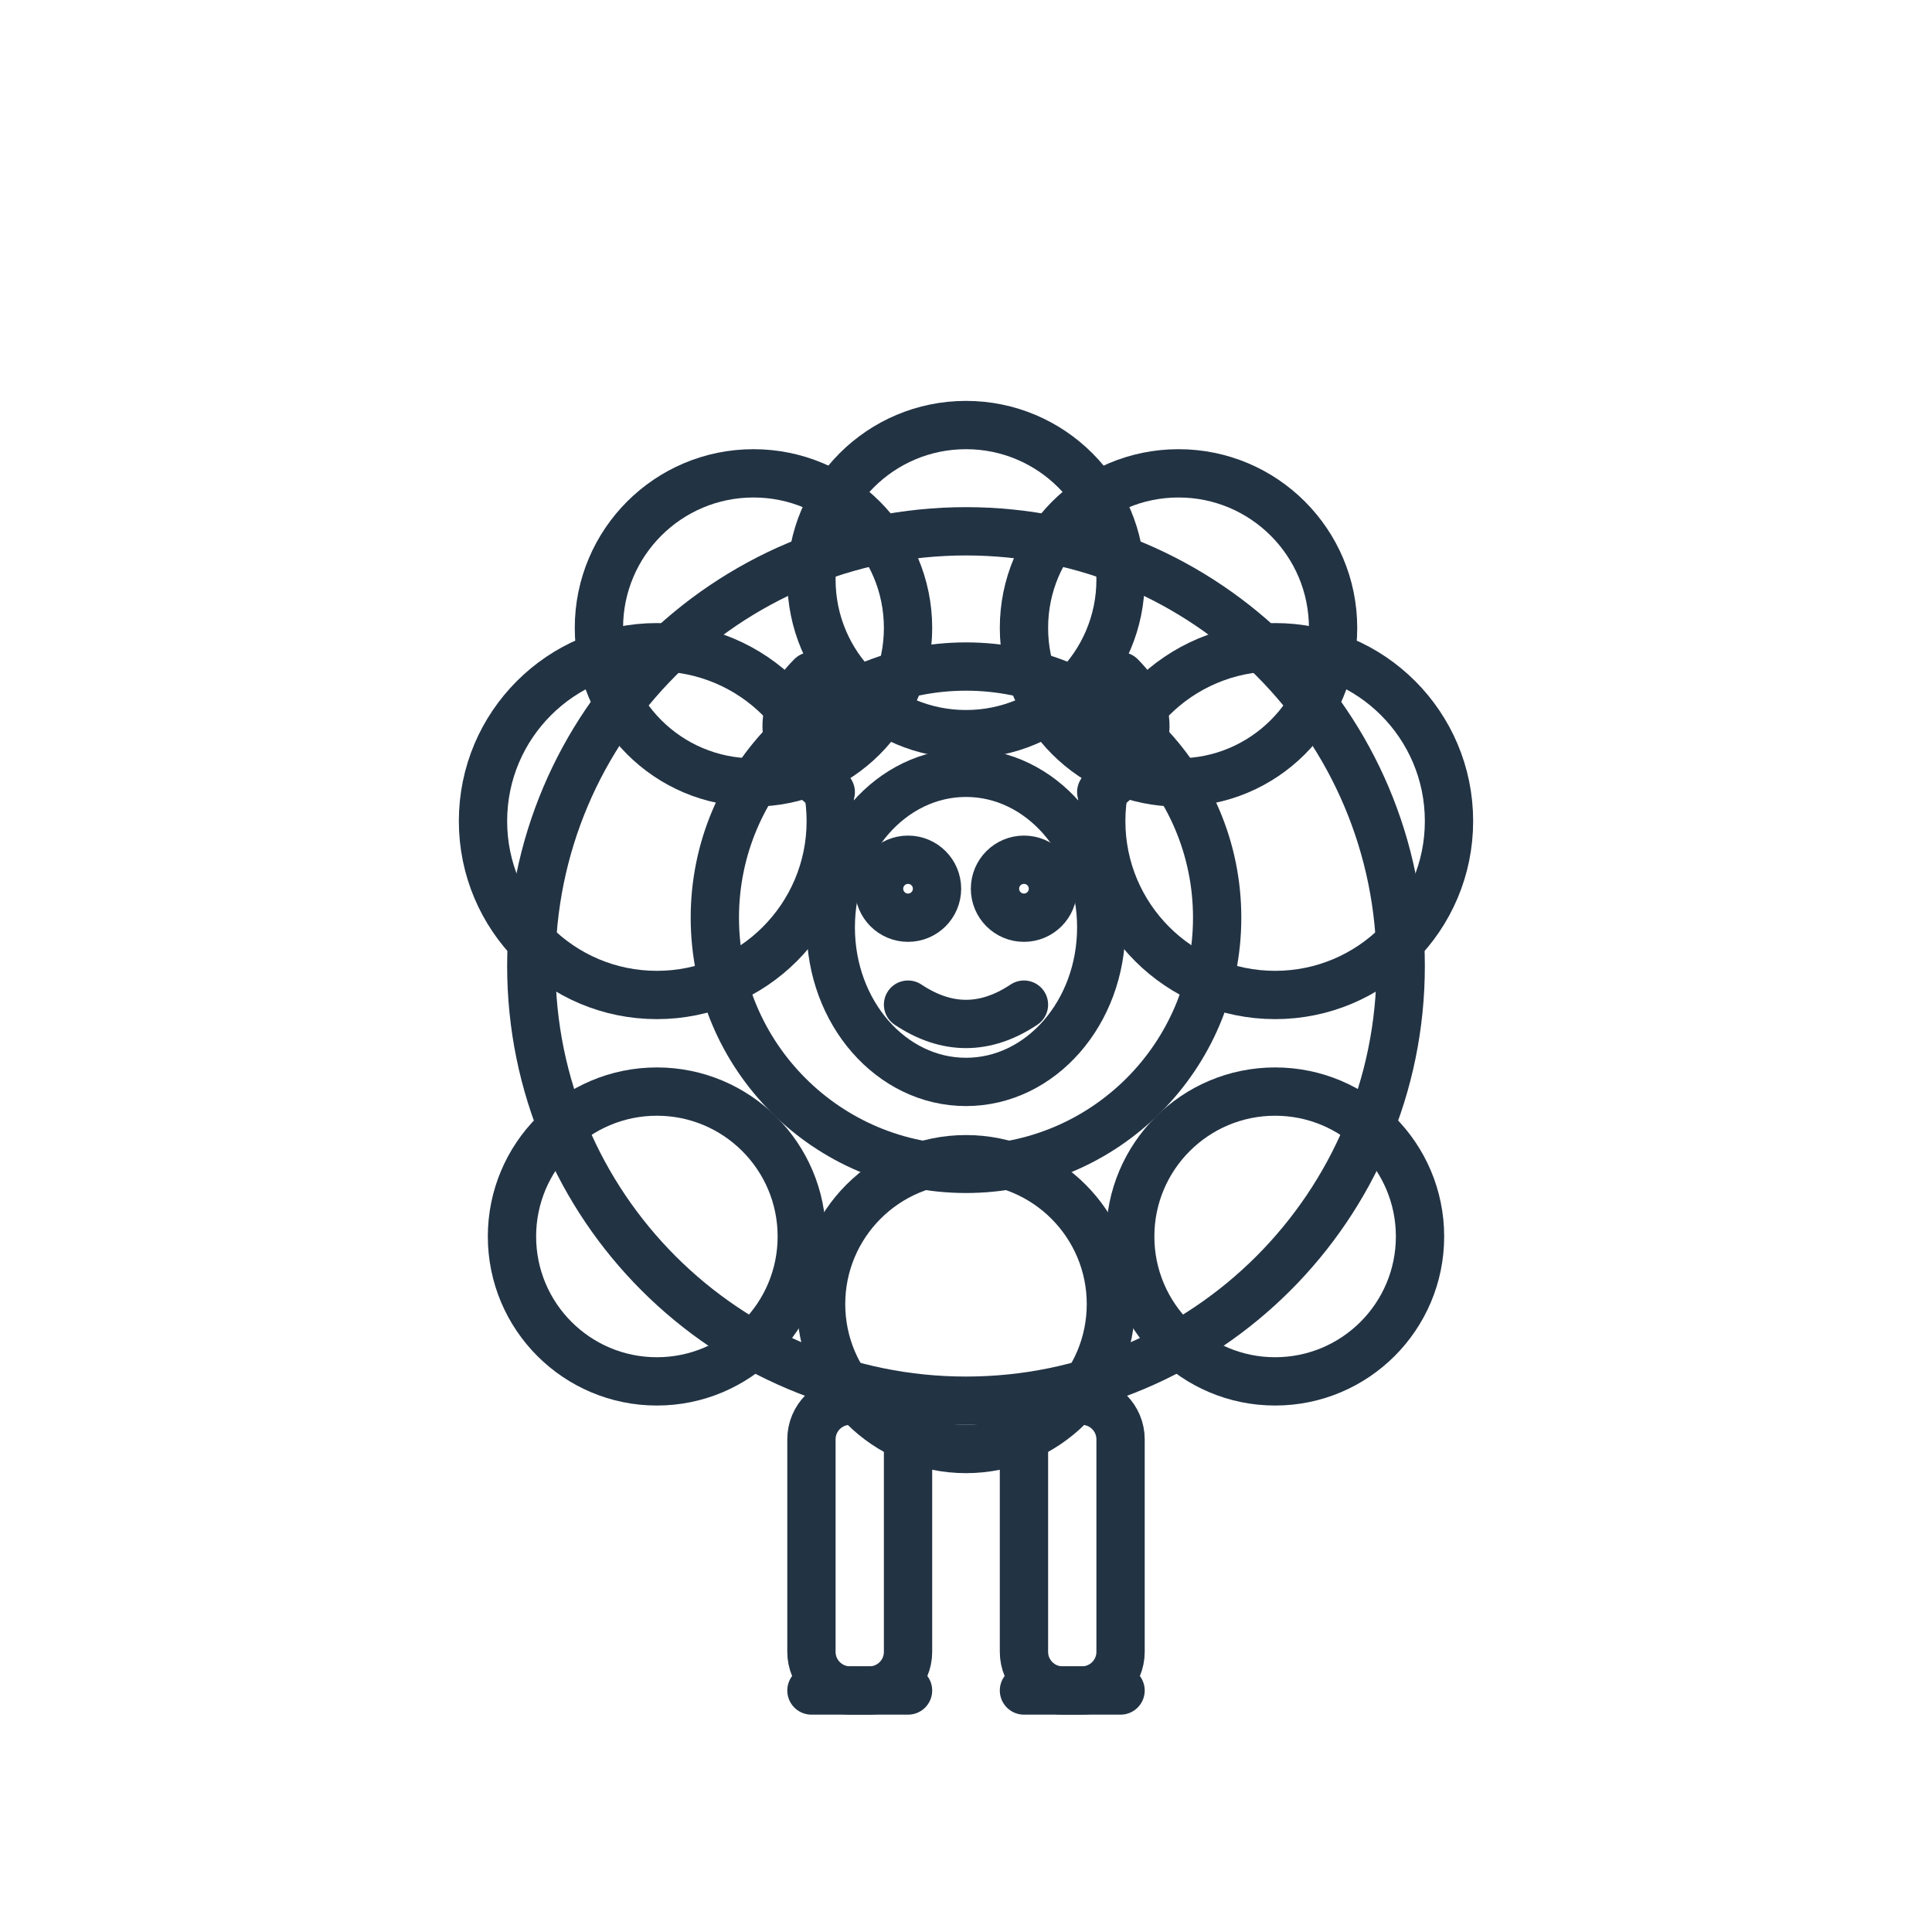
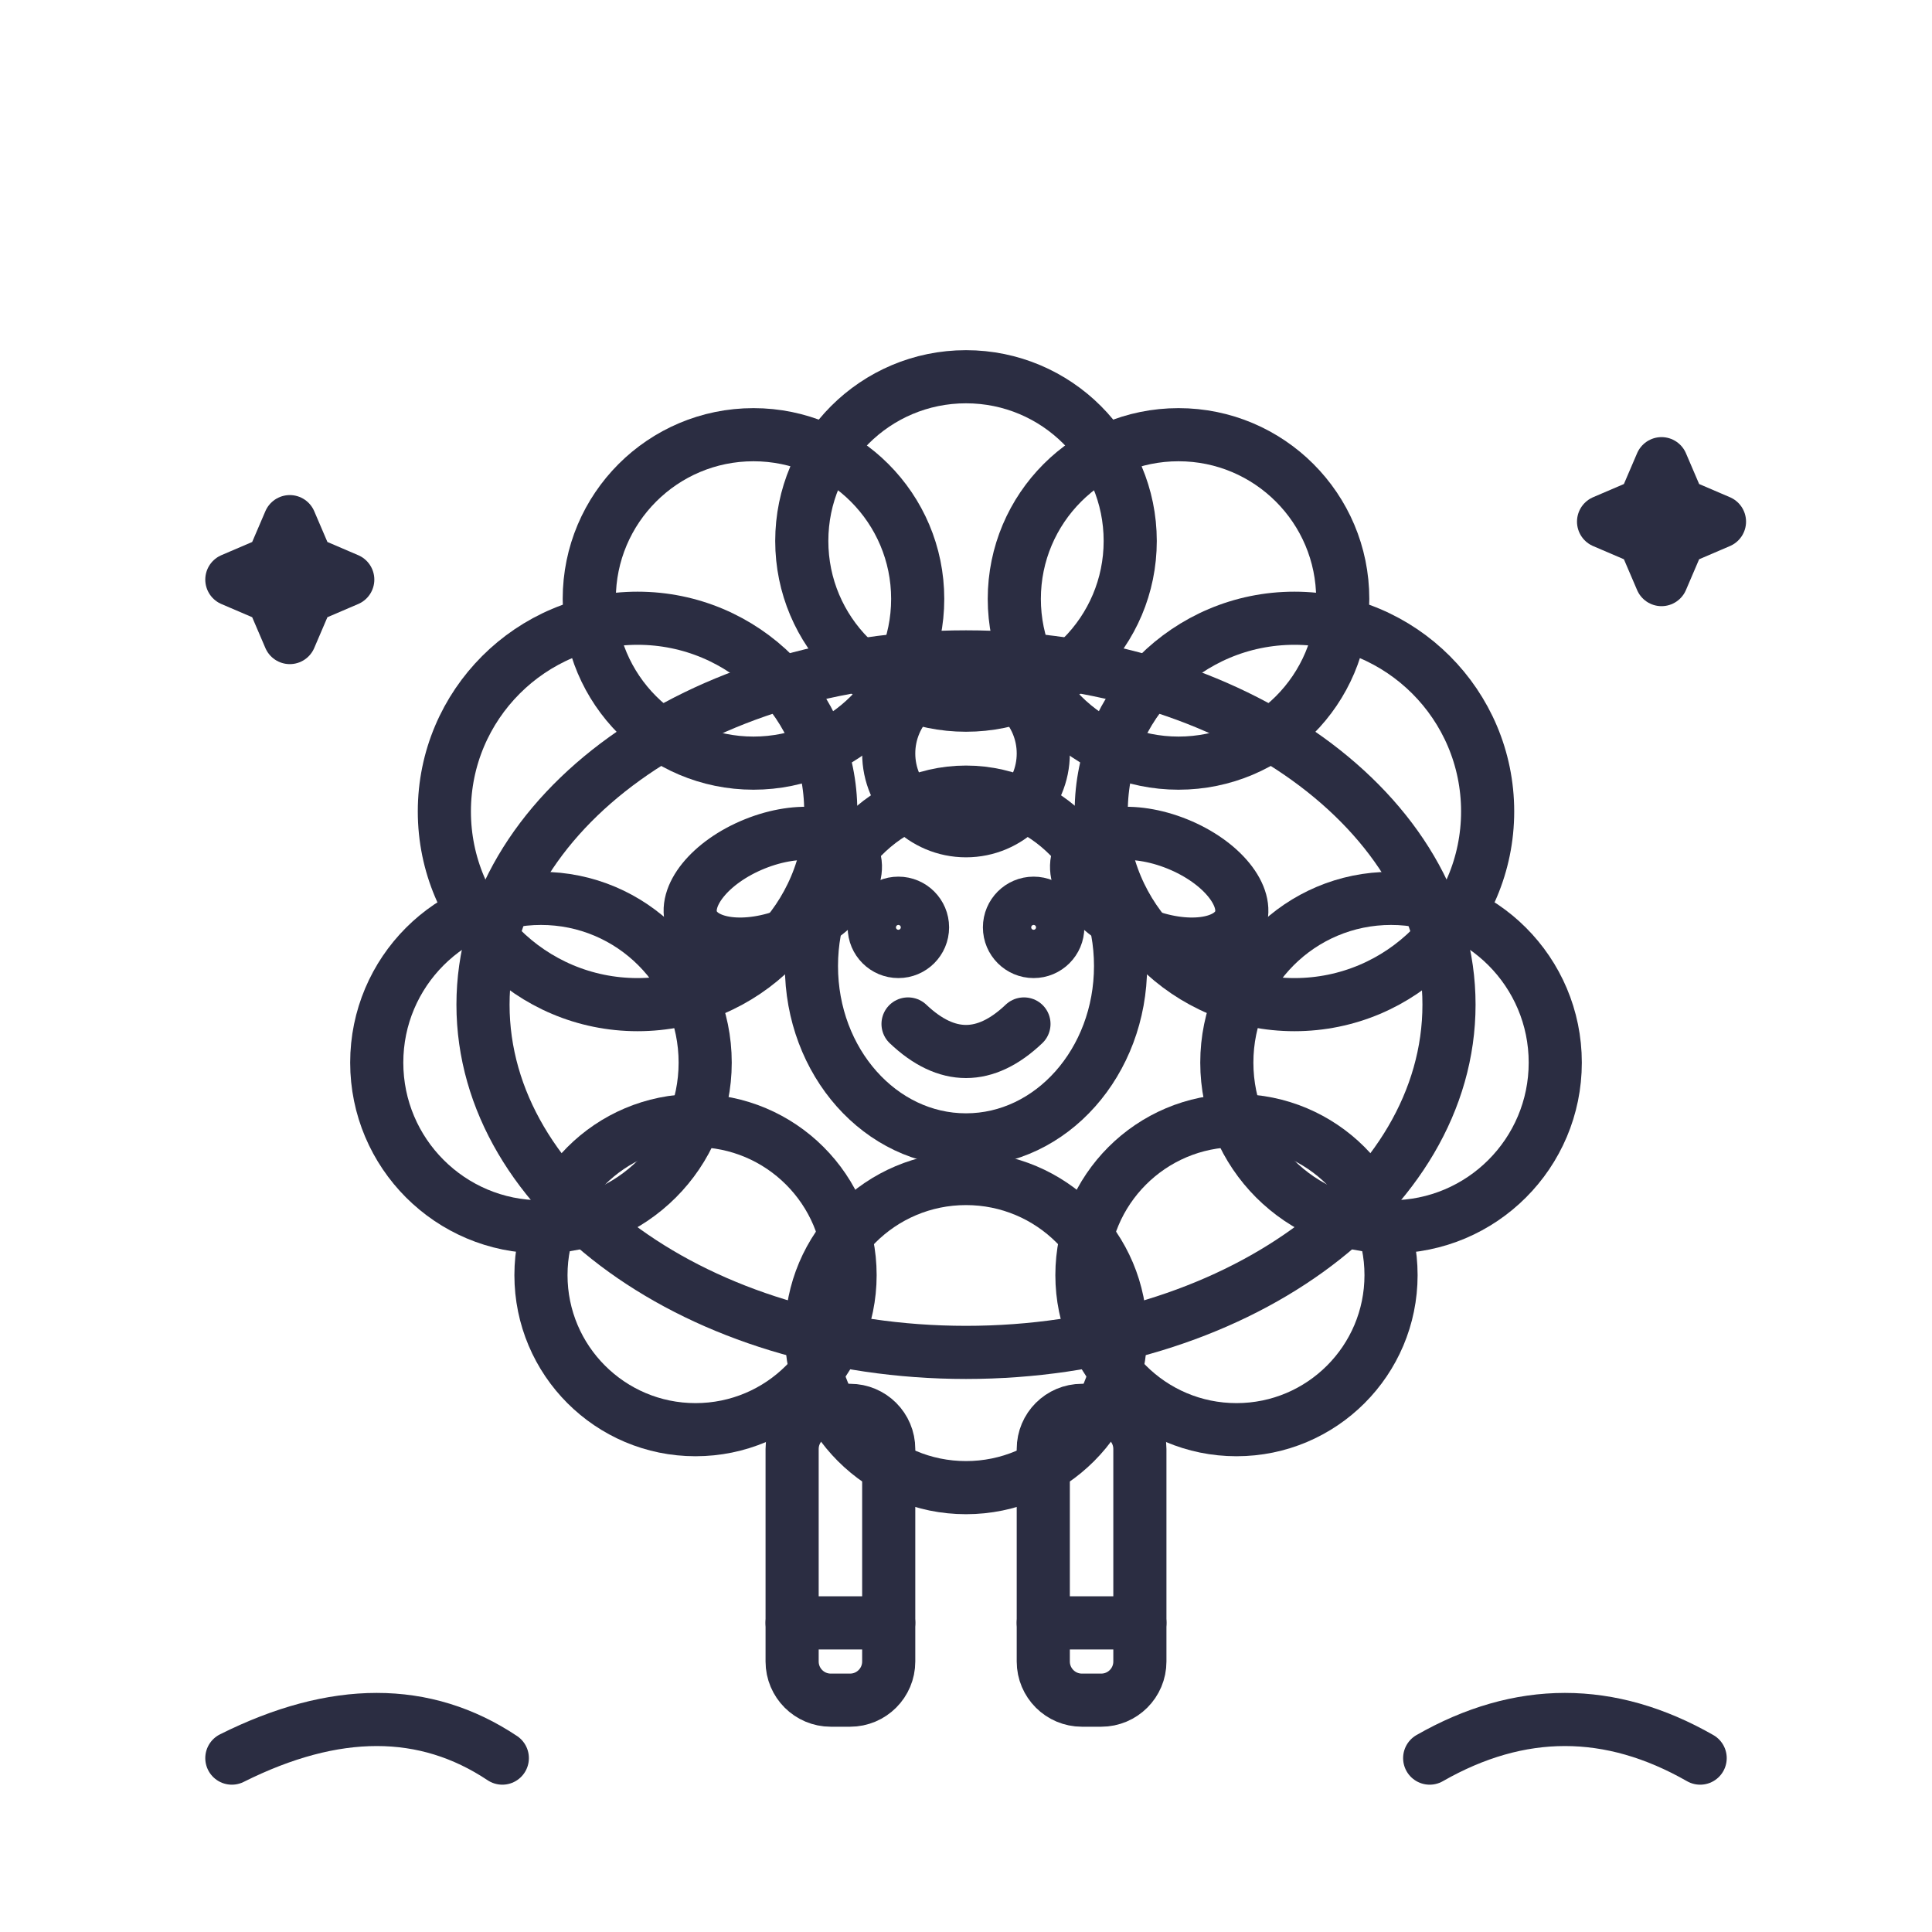
<svg xmlns="http://www.w3.org/2000/svg" viewBox="0 0 200 200">
-   <g fill="none" stroke="#234" stroke-width="5" stroke-linecap="round" stroke-linejoin="round">
-     <circle cx="100" cy="100" r="45" />
-     <circle cx="68" cy="85" r="18" />
-     <circle cx="132" cy="85" r="18" />
-     <circle cx="78" cy="65" r="16" />
-     <circle cx="122" cy="65" r="16" />
-     <circle cx="100" cy="60" r="16" />
-     <circle cx="100" cy="135" r="15" />
-     <circle cx="68" cy="128" r="15" />
-     <circle cx="132" cy="128" r="15" />
-     <circle cx="100" cy="95" r="26" />
-     <ellipse cx="100" cy="96" rx="14" ry="16" />
-     <circle cx="94" cy="92" r="3" />
-     <circle cx="106" cy="92" r="3" />
-     <path d="M94 104 Q100 108 106 104" />
-     <path d="M86 82 Q78 76 84 70" />
-     <path d="M114 82 Q122 76 116 70" />
-     <rect x="84" y="145" width="10" height="30" rx="4" />
-     <rect x="106" y="145" width="10" height="30" rx="4" />
-     <path d="M94 175 L84 175" />
-     <path d="M116 175 L106 175" />
+   <g fill="none" stroke="#2b2d42" stroke-width="5.5" stroke-linecap="round" stroke-linejoin="round">
+     <ellipse cx="100" cy="104" rx="50" ry="36" />
+     <circle cx="66" cy="84" r="20" />
+     <circle cx="134" cy="84" r="20" />
+     <circle cx="78" cy="62" r="17" />
+     <circle cx="122" cy="62" r="17" />
+     <circle cx="100" cy="56" r="17" />
+     <circle cx="56" cy="110" r="17" />
+     <circle cx="144" cy="110" r="17" />
+     <circle cx="72" cy="132" r="16" />
+     <circle cx="128" cy="132" r="16" />
+     <circle cx="100" cy="138" r="16" />
+     <ellipse cx="100" cy="100" rx="16" ry="18" />
+     <circle cx="93" cy="96" r="2.5" />
+     <circle cx="107" cy="96" r="2.5" />
+     <path d="M94 106 Q100 111.7 106 106" />
+     <ellipse cx="80" cy="92" rx="9" ry="5" transform="rotate(-22 80 92)" />
+     <ellipse cx="120" cy="92" rx="9" ry="5" transform="rotate(22 120 92)" />
+     <circle cx="100" cy="78" r="8" />
+     <rect x="82" y="146" width="10" height="30" rx="4" />
+     <rect x="108" y="146" width="10" height="30" rx="4" />
+     <path d="M82 168L92 168" />
+     <path d="M108 168L118 168" />
+     <path d="M24 182 Q40 174 52 182 M148 182 Q162 174 176 182" />
+     <polygon points="30,54 31.8,58.2 36,60 31.8,61.8 30,66 28.2,61.8 24,60 28.2,58.2" />
+     <polygon points="172,48 173.8,52.2 178,54 173.8,55.8 172,60 170.2,55.8 166,54 170.2,52.2" />
  </g>
</svg>
